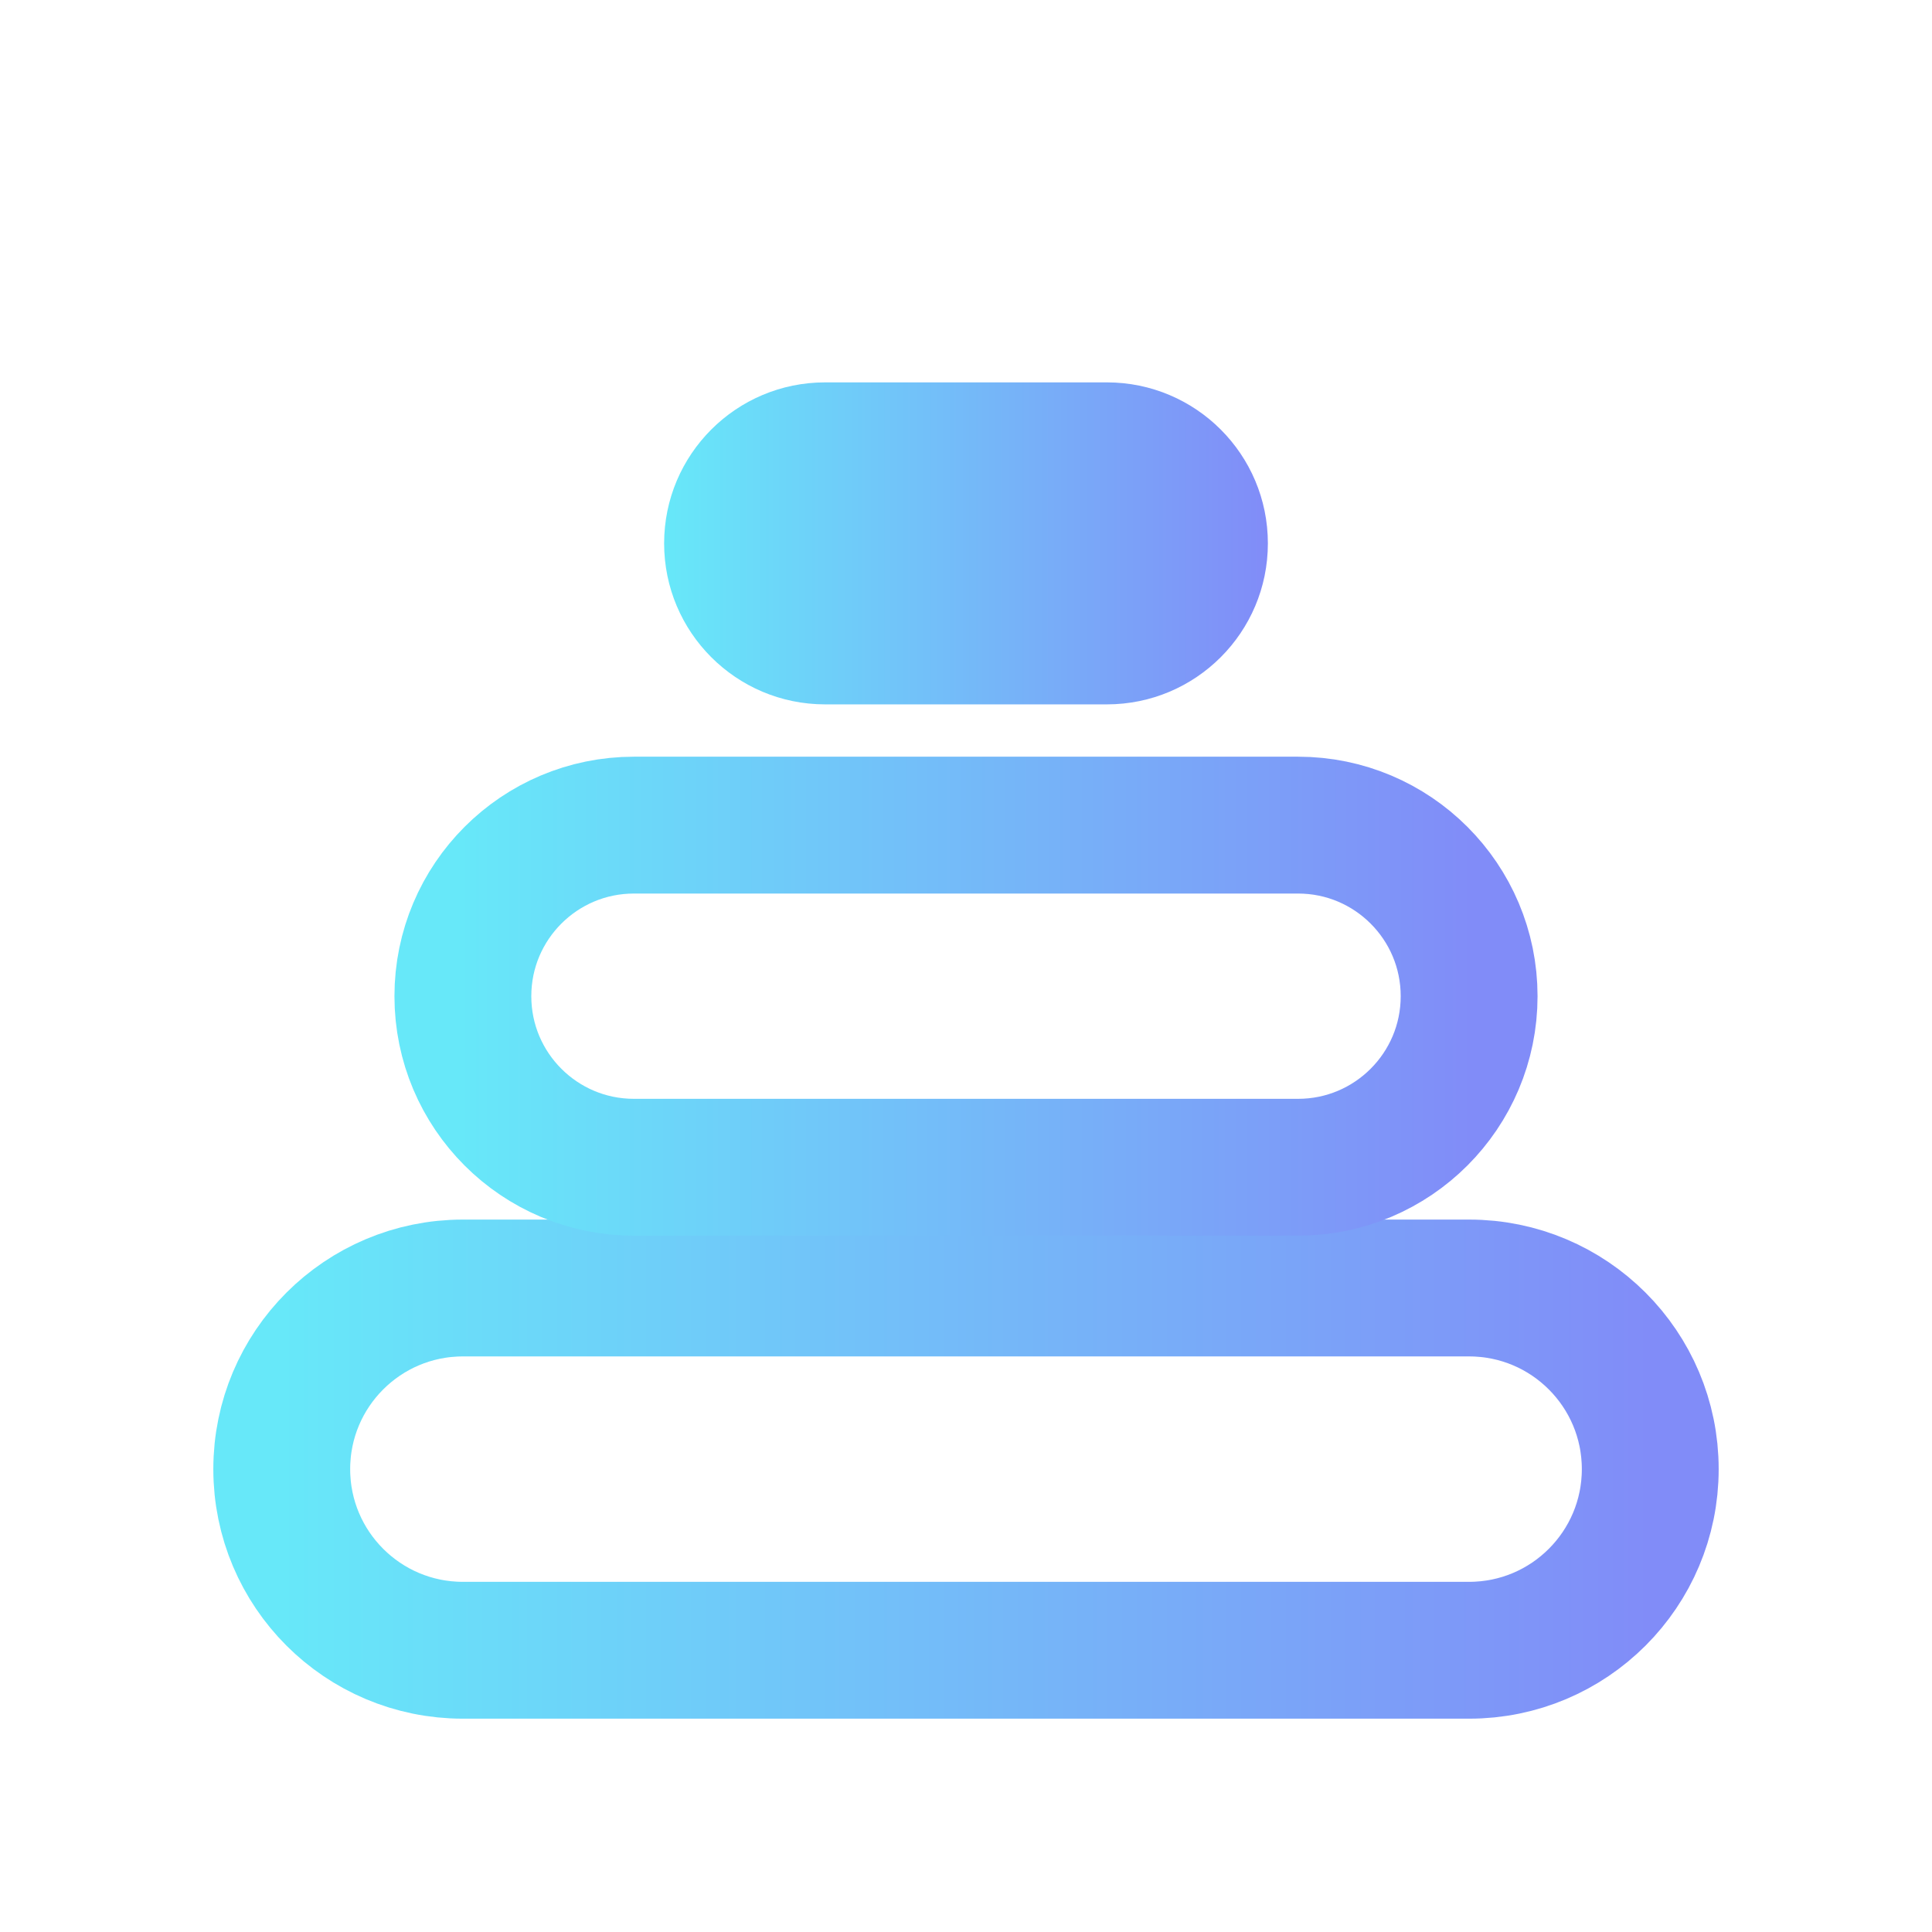
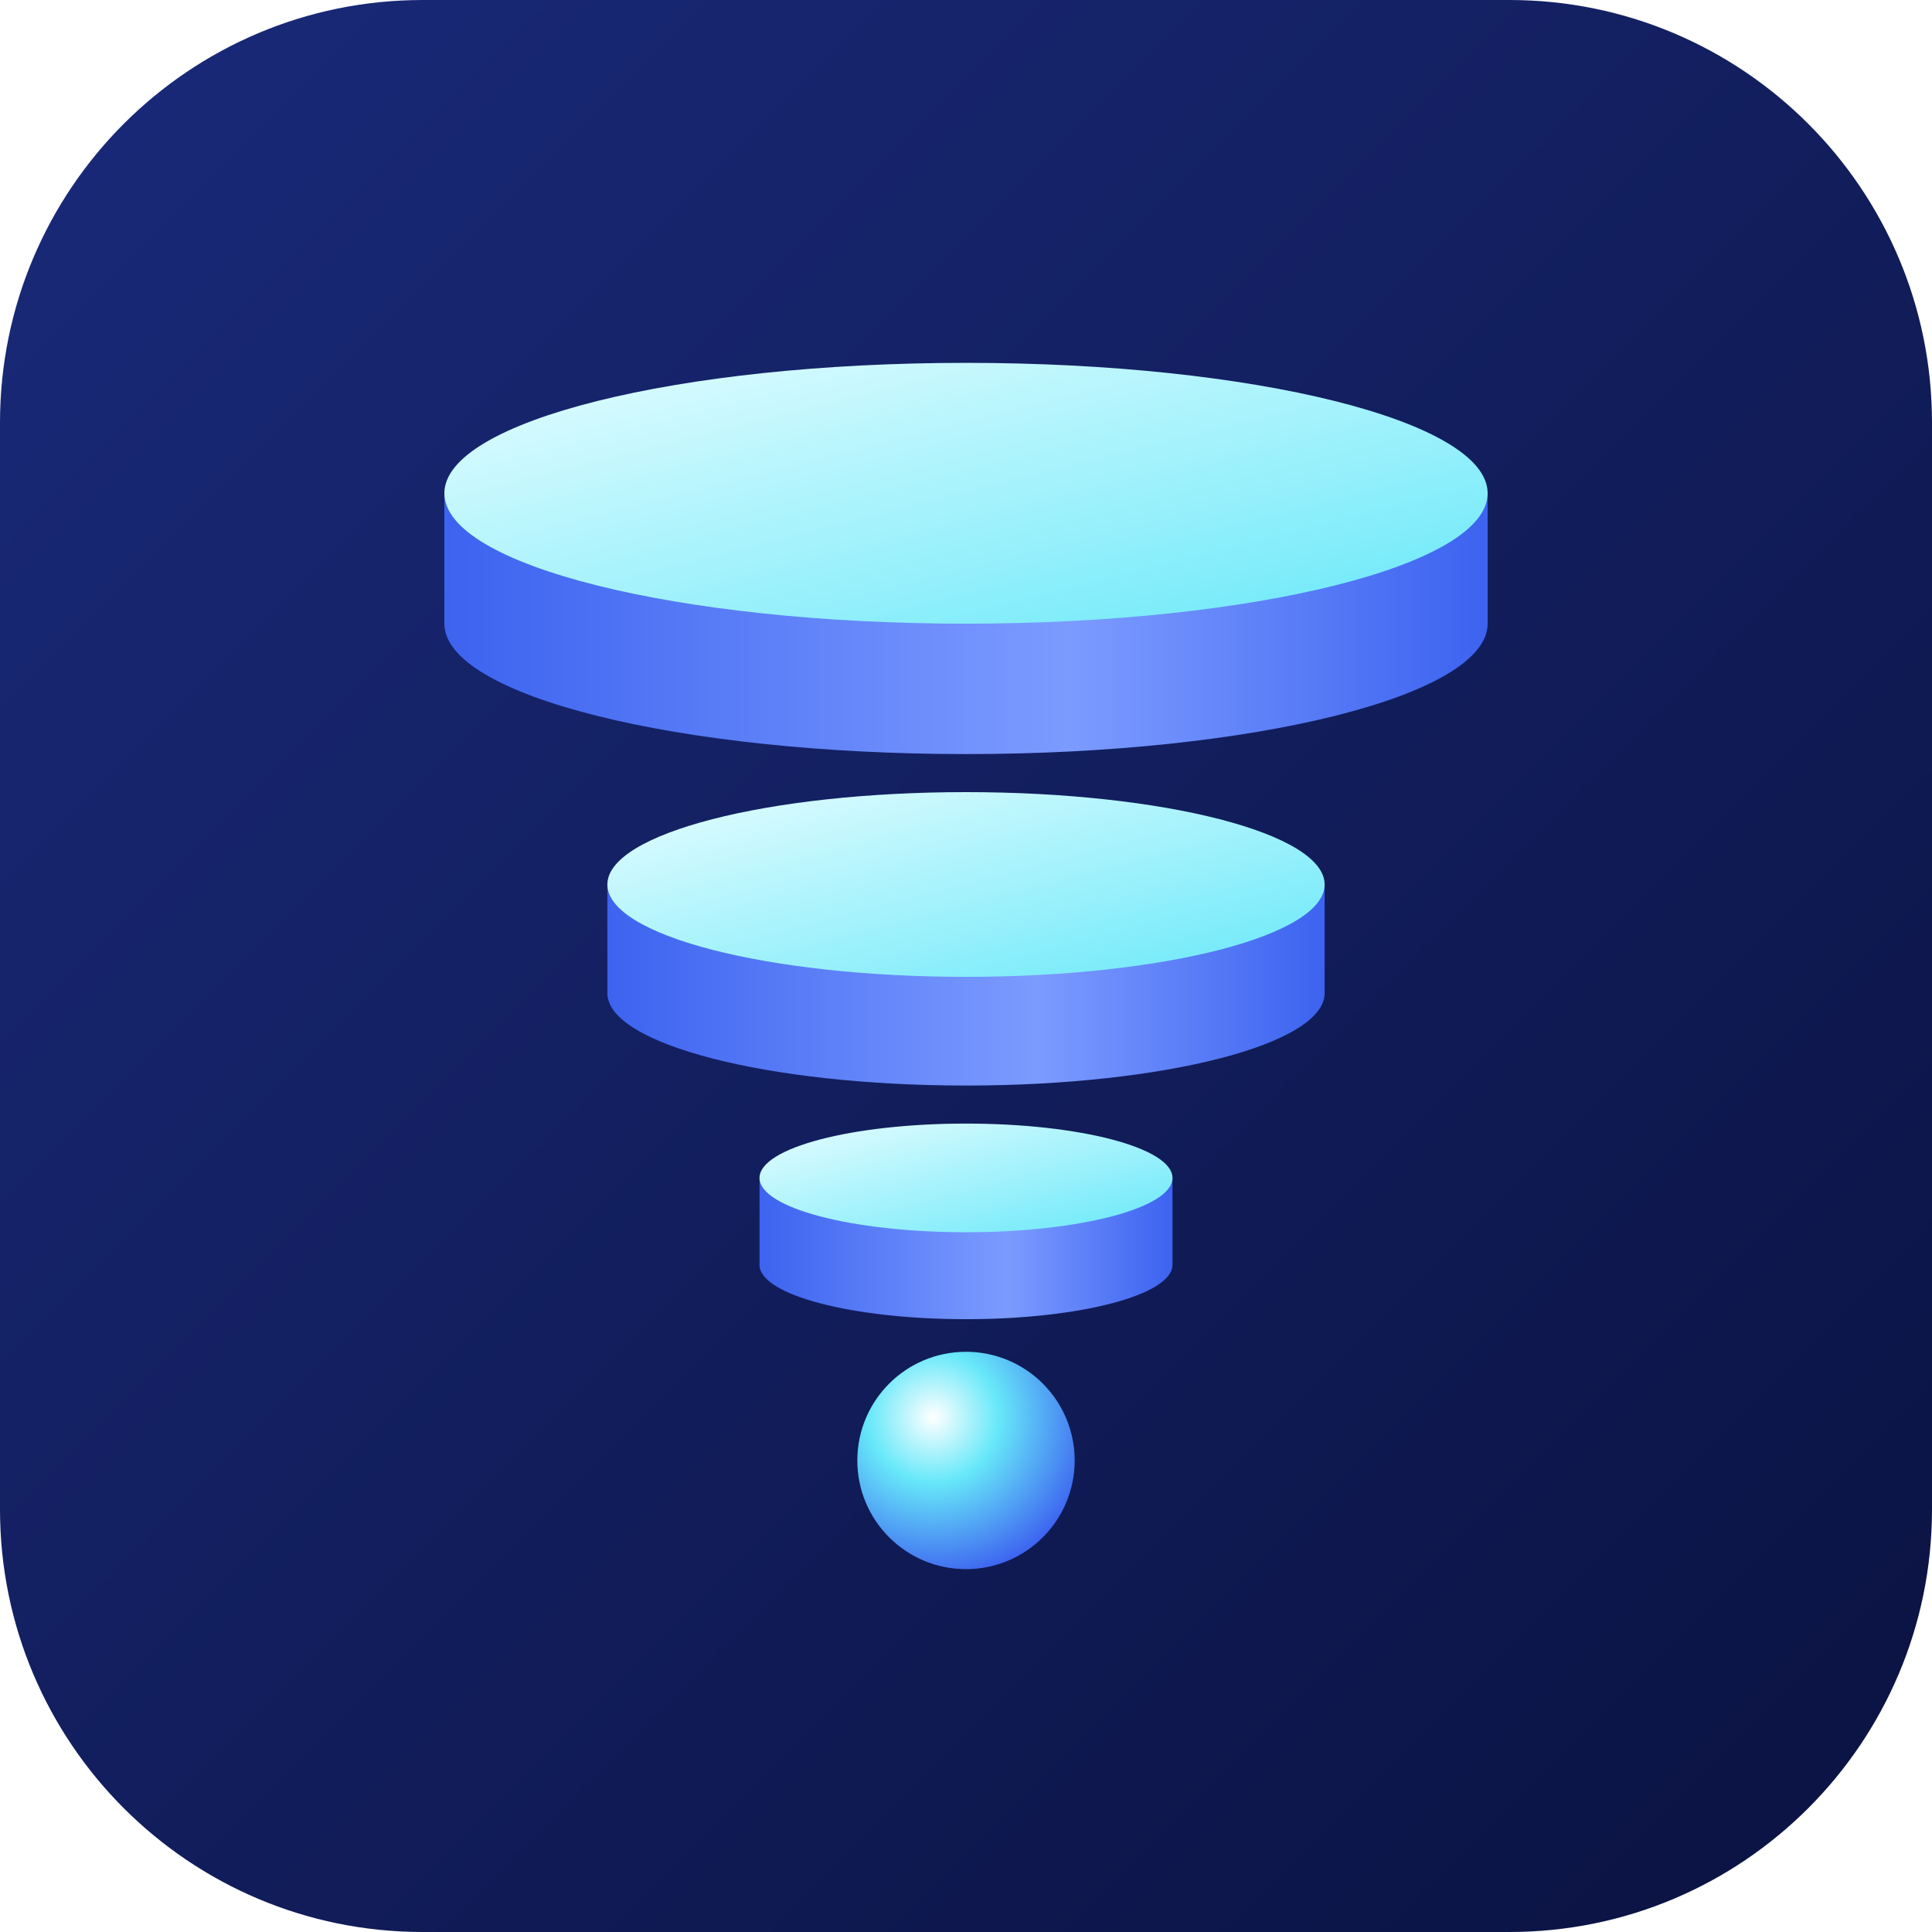
- <svg xmlns="http://www.w3.org/2000/svg" viewBox="0 0 48 48">
+ <svg xmlns="http://www.w3.org/2000/svg" viewBox="0 0 256 256">
  <defs>
-     <linearGradient id="k" x1="0" y1="0" x2="1" y2="0">
-       <stop offset="0" stop-color="#67E8F9" />
-       <stop offset="1" stop-color="#818CF8" />
+     <linearGradient id="bg" x1="0" y1="0" x2="1" y2="1">
+       <stop offset="0" stop-color="#1A2A7A" />
+       <stop offset="1" stop-color="#0A1240" />
    </linearGradient>
+     <linearGradient id="b" x1="0" y1="0" x2="1" y2="0">
+       <stop offset="0" stop-color="#3D63F0" />
+       <stop offset=".6" stop-color="#7C9BFF" />
+       <stop offset="1" stop-color="#3D63F0" />
+     </linearGradient>
+     <linearGradient id="t" x1="0" y1="0" x2="1" y2="1">
+       <stop offset="0" stop-color="#E6FDFF" />
+       <stop offset="1" stop-color="#67E8F9" />
+     </linearGradient>
+     <radialGradient id="g" cx=".35" cy=".3" r=".75">
+       <stop offset="0" stop-color="#FFFFFF" />
+       <stop offset=".4" stop-color="#67E8F9" />
+       <stop offset="1" stop-color="#3D63F0" />
+     </radialGradient>
  </defs>
-   <rect x="7" y="32" width="34" height="9" rx="4.5" fill="none" stroke="url(#k)" stroke-width="3.4" />
-   <rect x="11.5" y="20.5" width="25" height="8.5" rx="4.25" fill="none" stroke="url(#k)" stroke-width="3.4" />
-   <rect x="16.5" y="9.5" width="15" height="8" rx="4" fill="url(#k)" />
+   <rect width="256" height="256" rx="56" fill="url(#bg)" />
+   <g transform="translate(128 128) scale(.72) translate(-128 -127)">
+     <path fill="url(#b)" d="M90 166V182A38 10 0 0 0 166 182V166Z" />
+     <ellipse cx="128" cy="166" rx="38" ry="10" fill="url(#t)" />
+     <path fill="url(#b)" d="M62 112V132A66 17 0 0 0 194 132V112Z" />
+     <ellipse cx="128" cy="112" rx="66" ry="17" fill="url(#t)" />
+     <path fill="url(#b)" d="M32 40V64A96 24 0 0 0 224 64V40Z" />
+     <ellipse cx="128" cy="40" rx="96" ry="24" fill="url(#t)" />
+     <circle cx="128" cy="218" r="20" fill="url(#g)" />
+   </g>
</svg>
